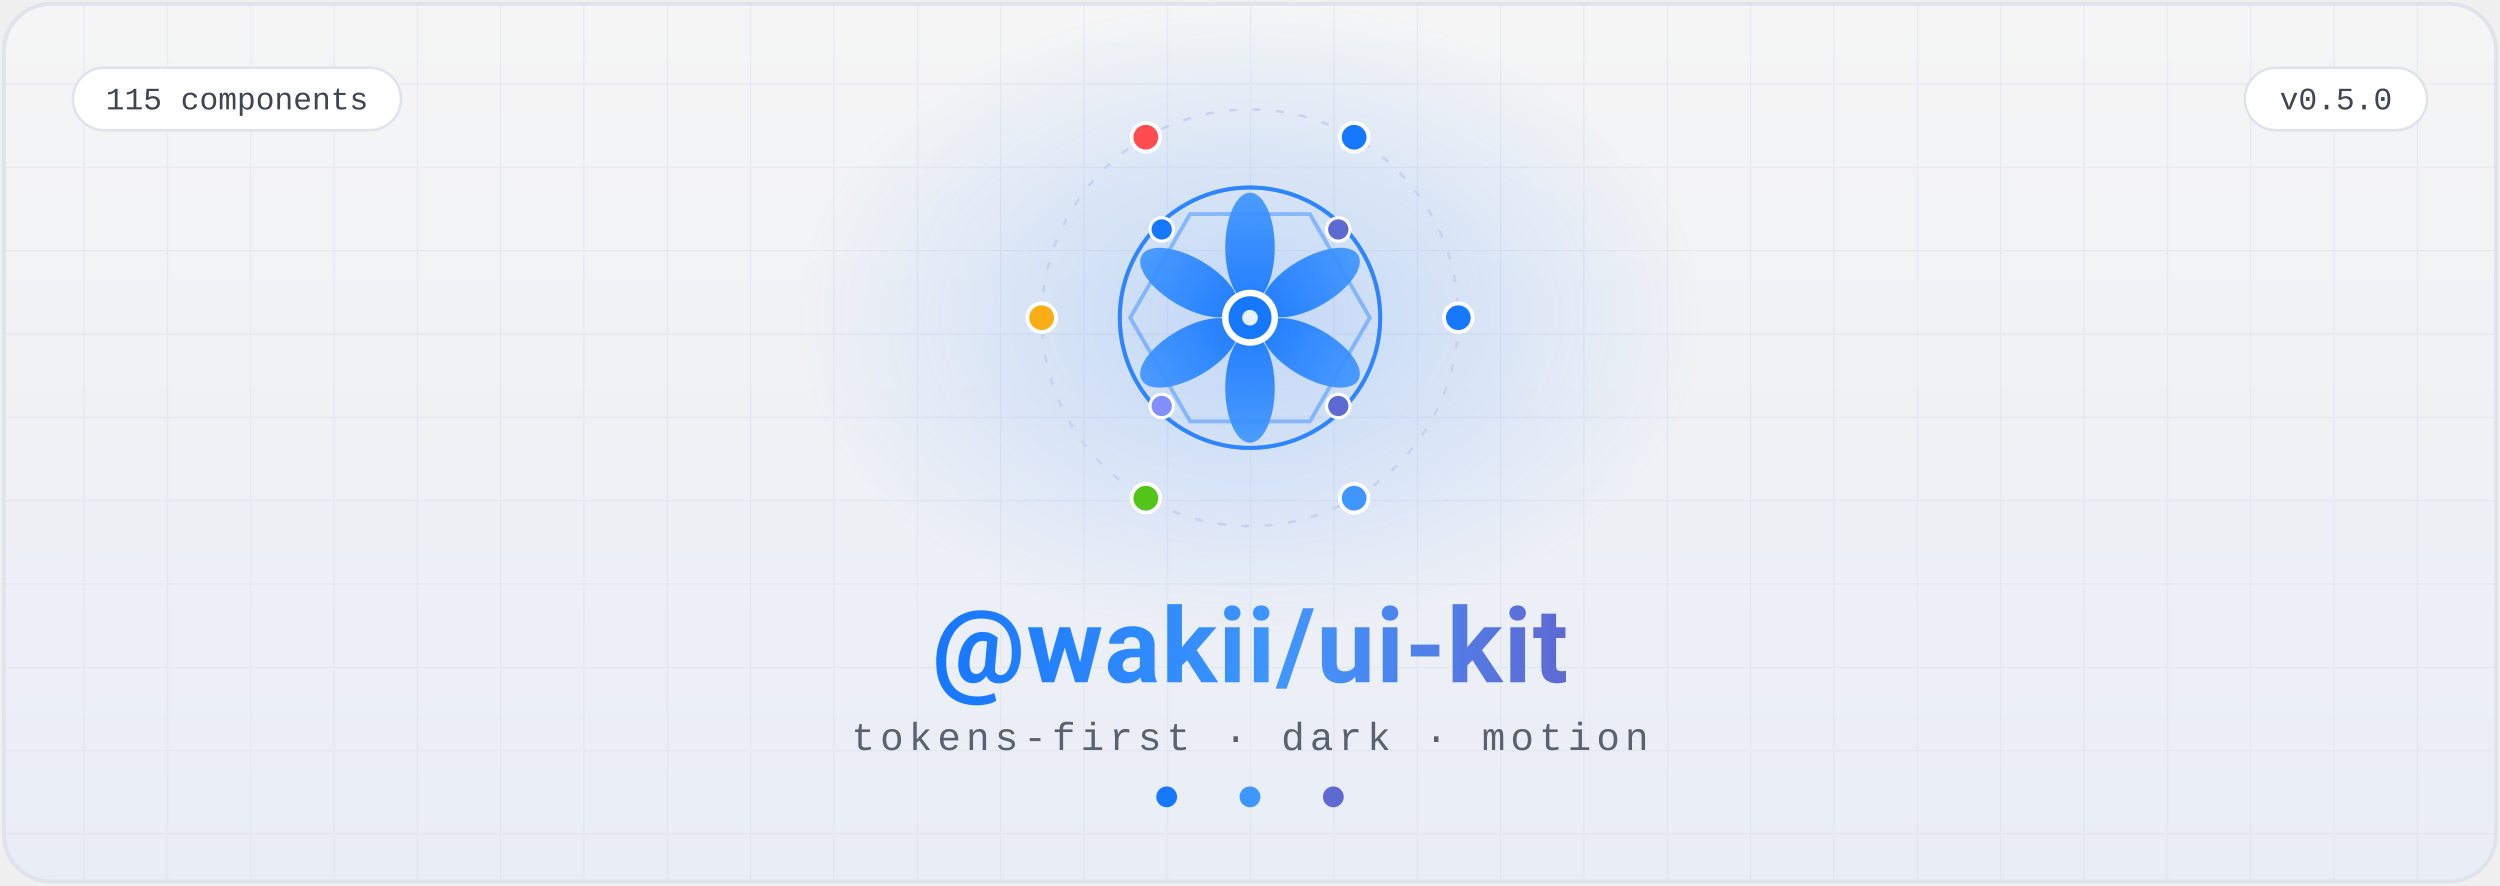
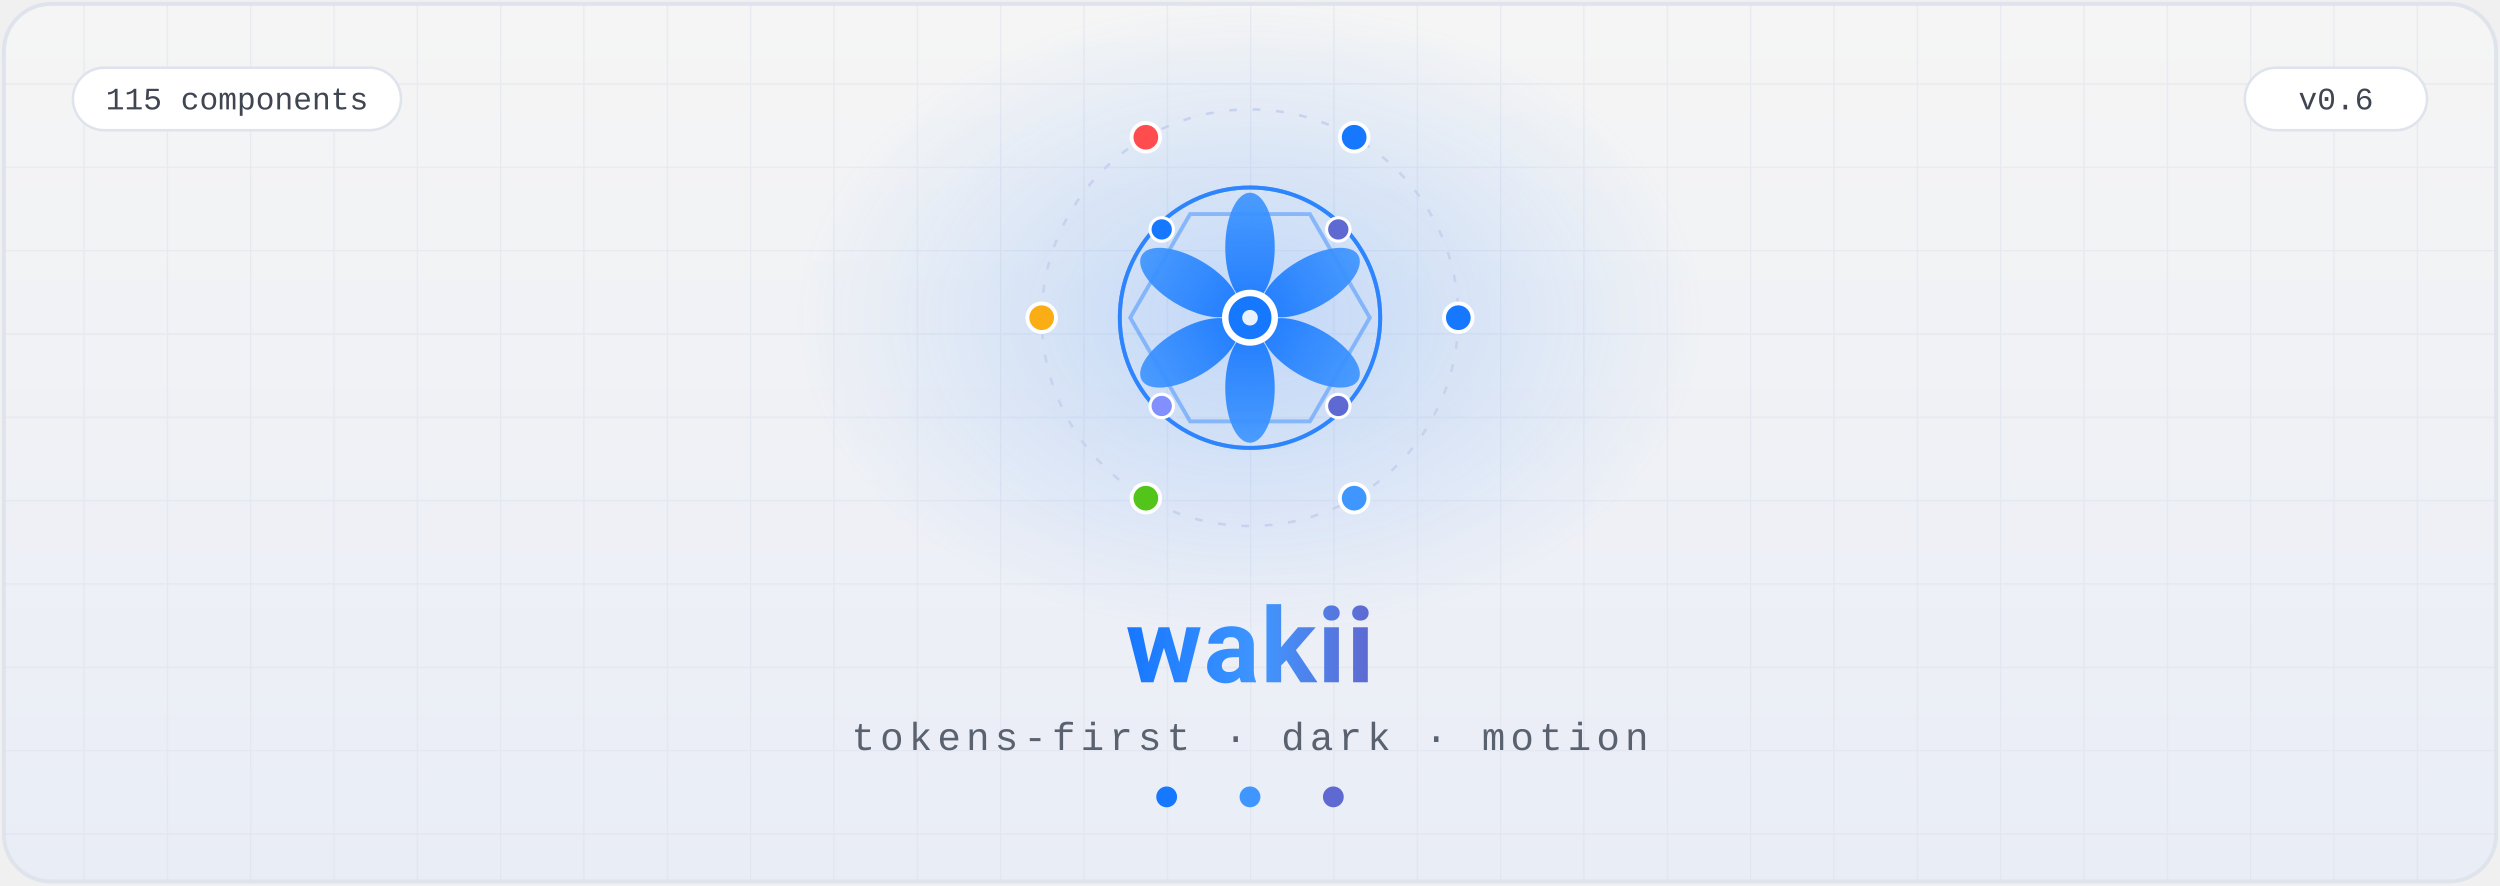
<svg xmlns="http://www.w3.org/2000/svg" width="960" height="340" viewBox="0 0 960 340" role="img" aria-label="@wakii/ui-kit animated hero — blossom logo with orbiting token dots, ripple pulses and typing indicator">
  <defs>
    <linearGradient id="bg" x1="0" y1="0" x2="0" y2="1">
      <stop offset="0" stop-color="#f5f5f5" />
      <stop offset="1" stop-color="#e9edf6" />
    </linearGradient>
    <linearGradient id="petal" x1="0" y1="0" x2="0" y2="1">
      <stop offset="0" stop-color="#4096ff" />
      <stop offset="1" stop-color="#1677ff" />
    </linearGradient>
    <linearGradient id="titleGrad" x1="0" y1="0" x2="1" y2="0">
      <stop offset="0" stop-color="#1677ff" />
      <stop offset="0.55" stop-color="#4096ff" />
      <stop offset="1" stop-color="#5e6ad2" />
    </linearGradient>
    <radialGradient id="glow" cx="0.5" cy="0.5" r="0.5">
      <stop offset="0" stop-color="#1677ff" stop-opacity="0.22" />
      <stop offset="1" stop-color="#1677ff" stop-opacity="0" />
    </radialGradient>
    <pattern id="grid" width="32" height="32" patternUnits="userSpaceOnUse">
      <path d="M32 0H0V32" fill="none" stroke="#d9dfec" stroke-width="1" />
    </pattern>
    <clipPath id="cardClip">
      <rect x="1.5" y="1.5" width="957" height="337" rx="18" />
    </clipPath>
  </defs>
  <rect x="1.5" y="1.5" width="957" height="337" rx="18" fill="url(#bg)" stroke="#dfe3ec" stroke-width="1.5" />
  <g clip-path="url(#cardClip)">
    <rect x="1.5" y="1.5" width="957" height="337" fill="url(#grid)" opacity="0.5" />
    <ellipse cx="480" cy="122" rx="175" ry="122" fill="url(#glow)">
      <animate attributeName="opacity" values="0.6;1;0.6" dur="6s" repeatCount="indefinite" />
    </ellipse>
  </g>
  <g fill="none" stroke="#1677ff" stroke-width="1.5">
    <circle cx="480" cy="122" r="50" opacity="0.5">
      <animate attributeName="r" values="50;116" dur="3.6s" begin="0s" repeatCount="indefinite" />
      <animate attributeName="opacity" values="0.5;0" dur="3.6s" begin="0s" repeatCount="indefinite" />
    </circle>
    <circle cx="480" cy="122" r="50" opacity="0.5">
      <animate attributeName="r" values="50;116" dur="3.6s" begin="-1.2s" repeatCount="indefinite" />
      <animate attributeName="opacity" values="0.5;0" dur="3.6s" begin="-1.2s" repeatCount="indefinite" />
    </circle>
    <circle cx="480" cy="122" r="50" opacity="0.5">
      <animate attributeName="r" values="50;116" dur="3.6s" begin="-2.4s" repeatCount="indefinite" />
      <animate attributeName="opacity" values="0.5;0" dur="3.6s" begin="-2.4s" repeatCount="indefinite" />
    </circle>
  </g>
  <circle cx="480" cy="122" r="80" fill="none" stroke="#c7d3ee" stroke-width="1" stroke-dasharray="3 6" />
  <circle cx="480" cy="122" r="48" fill="none" stroke="#d5def2" stroke-width="1" stroke-dasharray="2 5" />
  <g>
    <animateTransform attributeName="transform" attributeType="XML" type="rotate" from="0 480 122" to="360 480 122" dur="36s" repeatCount="indefinite" />
    <circle cx="560" cy="122" r="5.5" fill="#1677ff" stroke="#ffffff" stroke-width="1.5">
      <animate attributeName="fill" values="#1677ff;#4096ff;#52c41a;#faad14;#ff4d4f;#1677ff" dur="7.2s" begin="0s" repeatCount="indefinite" />
    </circle>
    <circle cx="520" cy="191.3" r="5.5" fill="#4096ff" stroke="#ffffff" stroke-width="1.5">
      <animate attributeName="fill" values="#1677ff;#4096ff;#52c41a;#faad14;#ff4d4f;#1677ff" dur="7.2s" begin="-1.2s" repeatCount="indefinite" />
    </circle>
    <circle cx="440" cy="191.3" r="5.5" fill="#52c41a" stroke="#ffffff" stroke-width="1.5">
      <animate attributeName="fill" values="#1677ff;#4096ff;#52c41a;#faad14;#ff4d4f;#1677ff" dur="7.2s" begin="-2.4s" repeatCount="indefinite" />
    </circle>
    <circle cx="400" cy="122" r="5.5" fill="#faad14" stroke="#ffffff" stroke-width="1.5">
      <animate attributeName="fill" values="#1677ff;#4096ff;#52c41a;#faad14;#ff4d4f;#1677ff" dur="7.2s" begin="-3.6s" repeatCount="indefinite" />
    </circle>
    <circle cx="440" cy="52.7" r="5.5" fill="#ff4d4f" stroke="#ffffff" stroke-width="1.5">
      <animate attributeName="fill" values="#1677ff;#4096ff;#52c41a;#faad14;#ff4d4f;#1677ff" dur="7.2s" begin="-4.8s" repeatCount="indefinite" />
    </circle>
    <circle cx="520" cy="52.7" r="5.5" fill="#1677ff" stroke="#ffffff" stroke-width="1.5">
      <animate attributeName="fill" values="#1677ff;#4096ff;#52c41a;#faad14;#ff4d4f;#1677ff" dur="7.2s" begin="-6s" repeatCount="indefinite" />
    </circle>
  </g>
  <g>
    <animateTransform attributeName="transform" attributeType="XML" type="rotate" from="360 480 122" to="0 480 122" dur="22s" repeatCount="indefinite" />
    <circle cx="513.9" cy="155.9" r="4.5" fill="#5e6ad2" stroke="#ffffff" stroke-width="1.2">
      <animate attributeName="fill" values="#5e6ad2;#828fff;#1677ff;#5e6ad2" dur="6s" begin="0s" repeatCount="indefinite" />
    </circle>
    <circle cx="446.1" cy="155.9" r="4.5" fill="#828fff" stroke="#ffffff" stroke-width="1.2">
      <animate attributeName="fill" values="#5e6ad2;#828fff;#1677ff;#5e6ad2" dur="6s" begin="-1.5s" repeatCount="indefinite" />
    </circle>
    <circle cx="446.1" cy="88.1" r="4.5" fill="#1677ff" stroke="#ffffff" stroke-width="1.2">
      <animate attributeName="fill" values="#5e6ad2;#828fff;#1677ff;#5e6ad2" dur="6s" begin="-3s" repeatCount="indefinite" />
    </circle>
    <circle cx="513.9" cy="88.1" r="4.5" fill="#5e6ad2" stroke="#ffffff" stroke-width="1.2">
      <animate attributeName="fill" values="#5e6ad2;#828fff;#1677ff;#5e6ad2" dur="6s" begin="-4.5s" repeatCount="indefinite" />
    </circle>
  </g>
  <g>
    <animateTransform attributeName="transform" attributeType="XML" type="rotate" from="0 480 122" to="360 480 122" dur="90s" repeatCount="indefinite" />
    <polygon points="526,122 503,82.2 457,82.2 434,122 457,161.8 503,161.8" fill="none" stroke="#1677ff" stroke-width="1.5" opacity="0.4" />
  </g>
  <g>
    <ellipse cx="480" cy="95" rx="9.5" ry="21" fill="url(#petal)" opacity="0.92" />
    <ellipse cx="480" cy="95" rx="9.5" ry="21" fill="url(#petal)" opacity="0.92" transform="rotate(60 480 122)" />
    <ellipse cx="480" cy="95" rx="9.5" ry="21" fill="url(#petal)" opacity="0.92" transform="rotate(120 480 122)" />
    <ellipse cx="480" cy="95" rx="9.5" ry="21" fill="url(#petal)" opacity="0.92" transform="rotate(180 480 122)" />
    <ellipse cx="480" cy="95" rx="9.5" ry="21" fill="url(#petal)" opacity="0.92" transform="rotate(240 480 122)" />
    <ellipse cx="480" cy="95" rx="9.5" ry="21" fill="url(#petal)" opacity="0.92" transform="rotate(300 480 122)" />
    <circle cx="480" cy="122" r="9.5" fill="#1677ff" stroke="#ffffff" stroke-width="2.5">
      <animate attributeName="r" values="9.5;11;9.5" dur="2.8s" repeatCount="indefinite" />
    </circle>
    <circle cx="480" cy="122" r="3" fill="#ffffff" opacity="0.9" />
  </g>
  <g font-family="ui-monospace, 'SF Mono', Menlo, Consolas, 'Liberation Mono', monospace" font-size="12">
    <rect x="28" y="26" width="126" height="24" rx="12" fill="#ffffff" stroke="#dfe3ec" />
    <text x="91" y="42" text-anchor="middle" fill="#3f4551">115 components</text>
    <rect x="862" y="26" width="70" height="24" rx="12" fill="#ffffff" stroke="#dfe3ec" />
-     <text x="897" y="42" text-anchor="middle" fill="#3f4551">v0.5.0</text>
+     <text x="897" y="42" text-anchor="middle" fill="#3f4551">v0.6</text>
  </g>
  <g font-family="ui-sans-serif, -apple-system, 'Segoe UI', Roboto, Helvetica, Arial, sans-serif" text-anchor="middle">
-     <text x="480" y="262" font-size="40" font-weight="700" letter-spacing="0.5" fill="url(#titleGrad)">@wakii/ui-kit</text>
+     <text x="480" y="262" font-size="40" font-weight="700" letter-spacing="0.5" fill="url(#titleGrad)">wakii</text>
    <text x="480" y="288" font-family="ui-monospace, 'SF Mono', Menlo, Consolas, 'Liberation Mono', monospace" font-size="15" letter-spacing="2" fill="#5a6270">tokens-first · dark · motion</text>
  </g>
  <g>
    <circle cx="448" cy="306" r="4" fill="#1677ff">
      <animate attributeName="cy" values="306;297;306" dur="1.15s" begin="0s" repeatCount="indefinite" />
    </circle>
    <circle cx="480" cy="306" r="4" fill="#4096ff">
      <animate attributeName="cy" values="306;297;306" dur="1.15s" begin="0.19s" repeatCount="indefinite" />
    </circle>
    <circle cx="512" cy="306" r="4" fill="#5e6ad2">
      <animate attributeName="cy" values="306;297;306" dur="1.15s" begin="0.38s" repeatCount="indefinite" />
    </circle>
  </g>
</svg>
